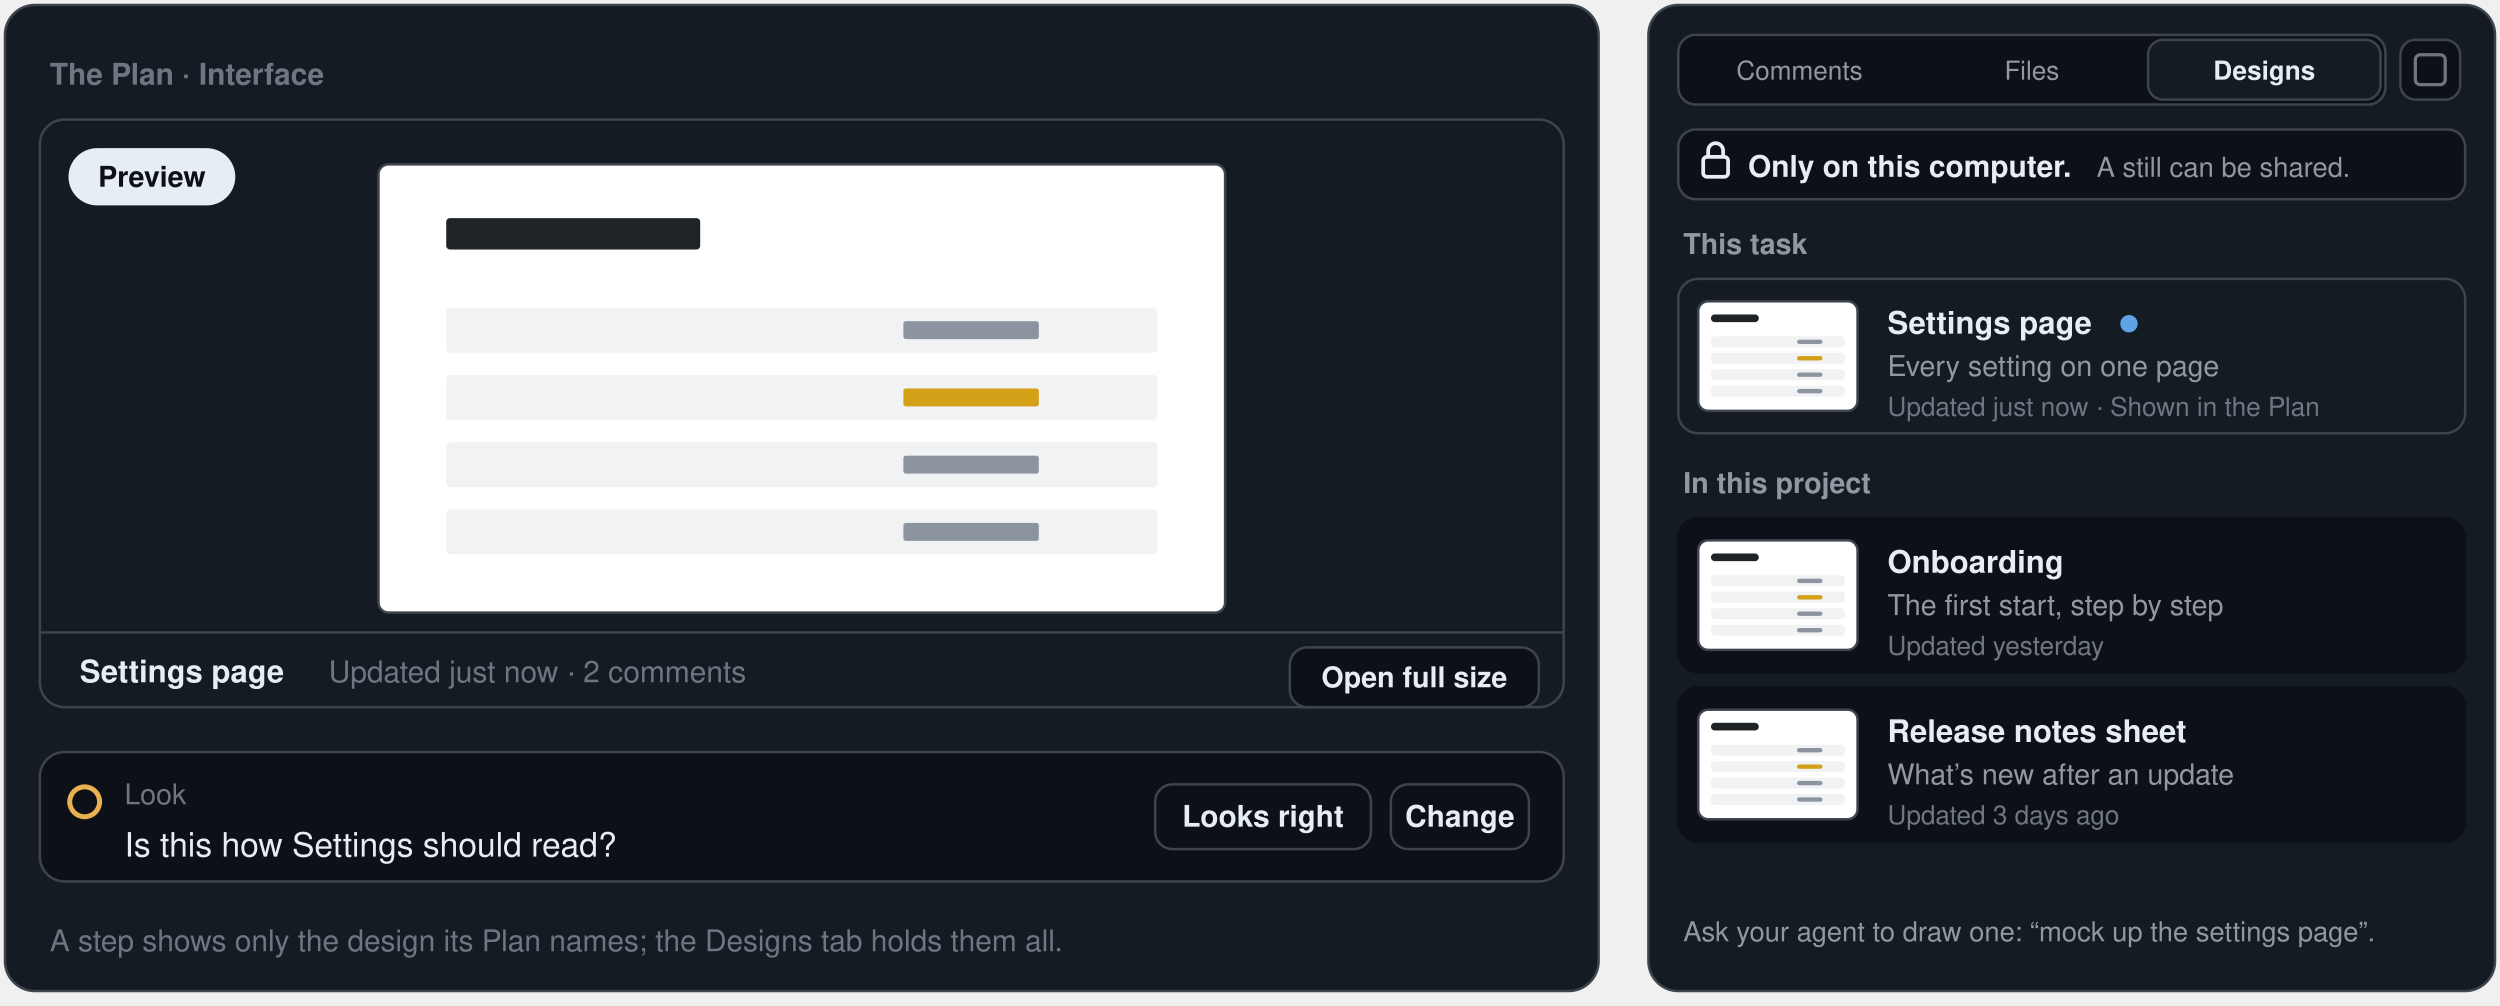
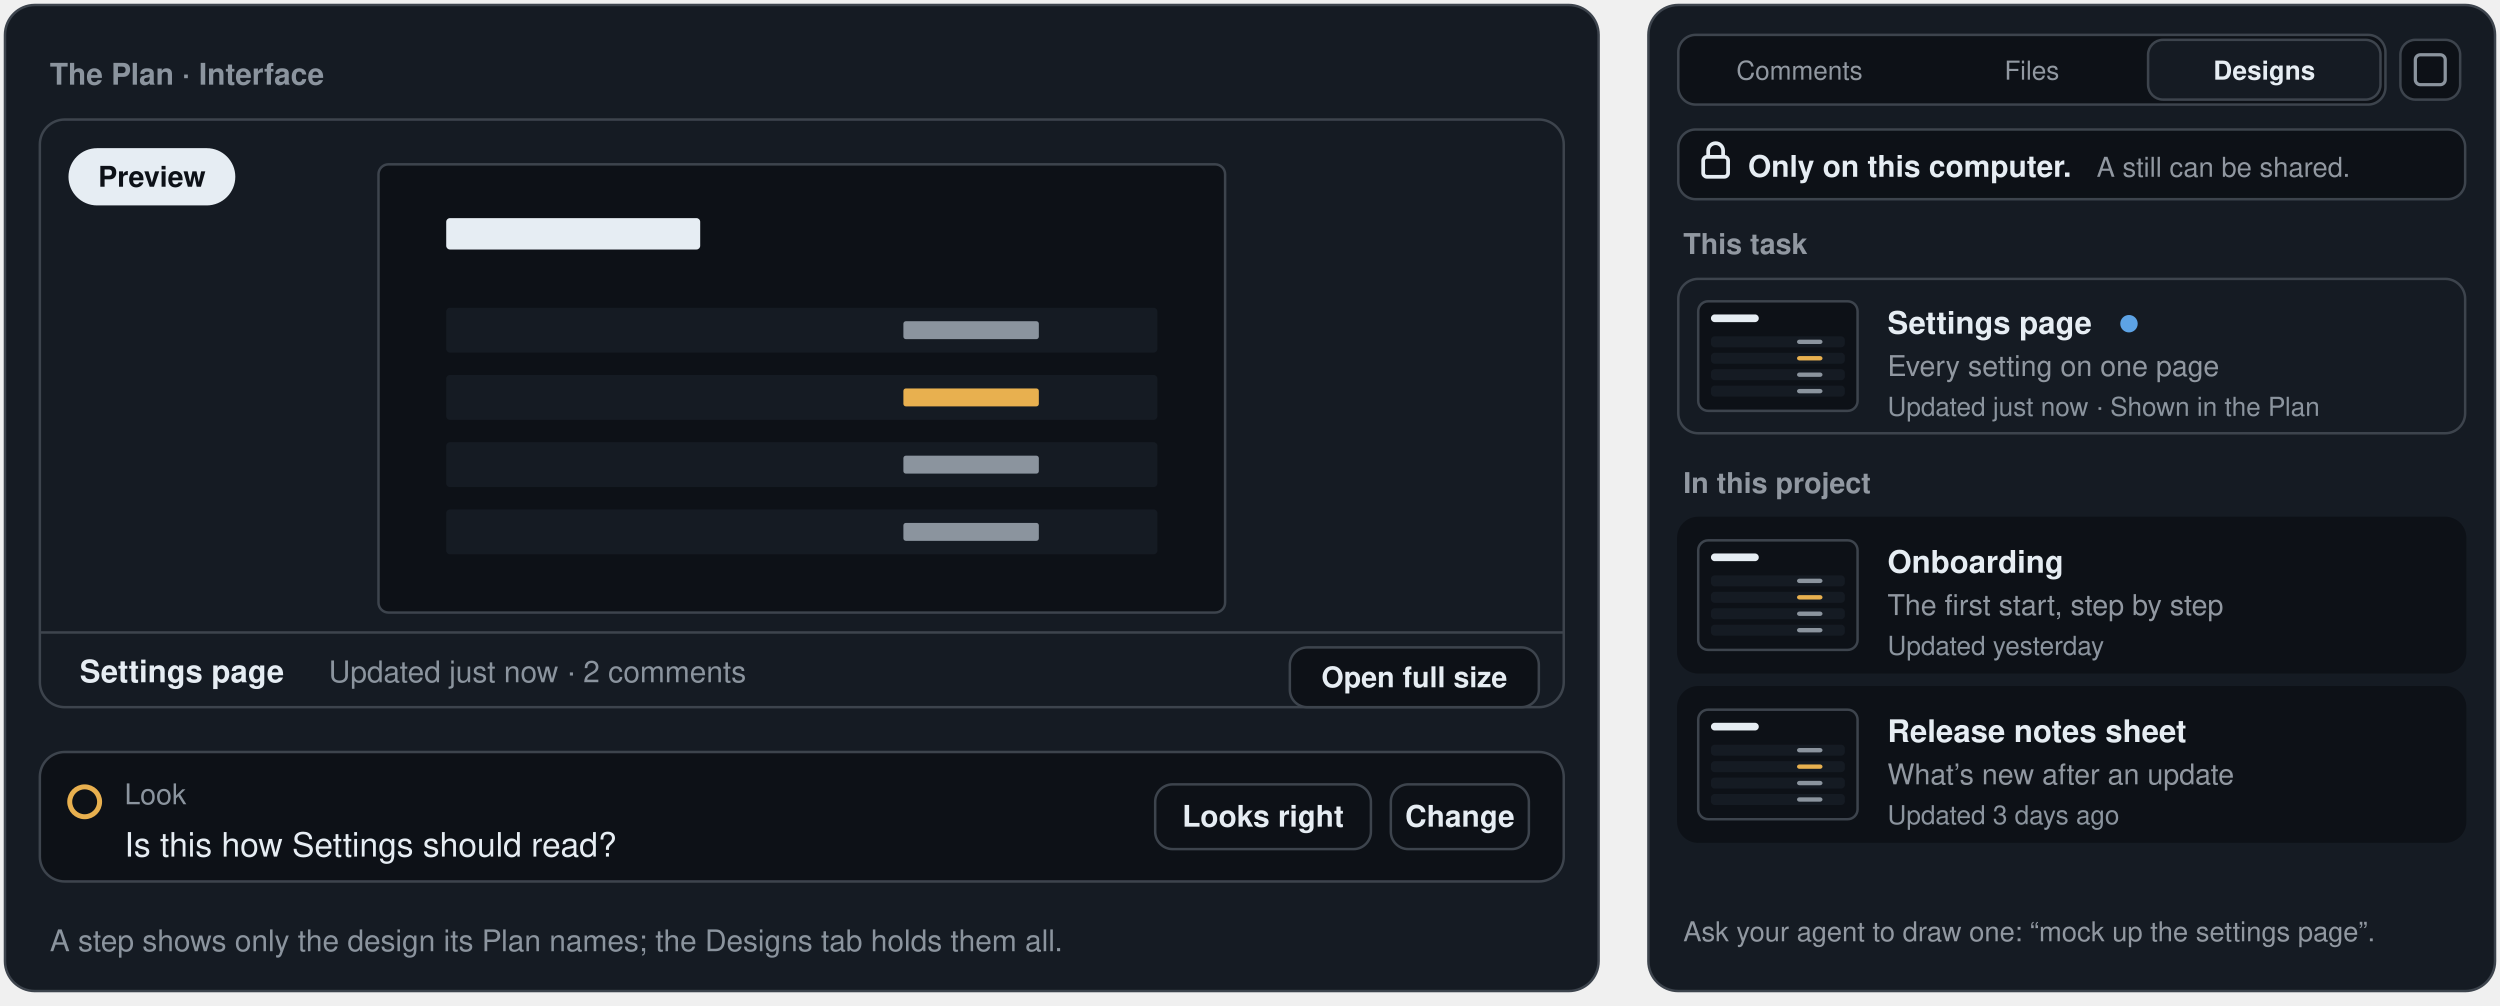
- <svg xmlns="http://www.w3.org/2000/svg" width="1004" height="404" viewBox="-2 -2 1004 404" role="img" aria-label="A step shows the design its Plan names as a preview with Open full size and its question; the Designs tab of the right sidebar lists this task’s designs and the project’s, each with what it is for, when it was updated and a dot until you have looked; designs are only on this computer and never shared">
+ <svg xmlns="http://www.w3.org/2000/svg" style="background:#0d1117" width="1004" height="404" viewBox="-2 -2 1004 404" role="img" aria-label="A step shows the design its Plan names as a preview with Open full size and its question; the Designs tab of the right sidebar lists this task’s designs and the project’s, each with what it is for, when it was updated and a dot until you have looked; designs are only on this computer and never shared">
  <rect x="0" y="0" width="640" height="396" rx="12" fill="#151b23" stroke="#3d444d" stroke-width="1" />
-   <text x="18" y="32" font-family="-apple-system, BlinkMacSystemFont, 'Segoe UI', 'Helvetica Neue', Helvetica, Arial, sans-serif" font-size="12" font-weight="600" fill="#6e7681" text-anchor="start">The Plan · Interface</text>
+   <text x="18" y="32" font-family="-apple-system, BlinkMacSystemFont, 'Segoe UI', 'Helvetica Neue', Helvetica, Arial, sans-serif" font-size="12" font-weight="600" fill="#8b949e" text-anchor="start">The Plan · Interface</text>
  <rect x="14" y="46" width="612" height="236" rx="10" fill="#151b23" stroke="#3d444d" />
-   <rect x="150" y="64" width="340" height="180" rx="4" fill="#ffffff" stroke="#3d444d" />
-   <rect x="177.2" y="85.6" width="102.0" height="12.6" rx="1.5" fill="#1f2328" />
-   <rect x="177.2" y="121.6" width="285.6" height="18.0" rx="1.5" fill="#f0f2f4" />
-   <rect x="360.8" y="127.0" width="54.4" height="7.2" rx="1" fill="#8c959f" />
-   <rect x="177.2" y="148.6" width="285.6" height="18.0" rx="1.5" fill="#f0f2f4" />
-   <rect x="360.8" y="154.0" width="54.4" height="7.2" rx="1" fill="#d4a017" />
-   <rect x="177.2" y="175.6" width="285.6" height="18.0" rx="1.5" fill="#f0f2f4" />
-   <rect x="360.8" y="181.0" width="54.4" height="7.2" rx="1" fill="#8c959f" />
-   <rect x="177.2" y="202.6" width="285.6" height="18.0" rx="1.5" fill="#f0f2f4" />
-   <rect x="360.8" y="208.0" width="54.4" height="7.2" rx="1" fill="#8c959f" />
+   <rect x="150" y="64" width="340" height="180" rx="4" fill="#0d1117" stroke="#3d444d" />
+   <rect x="177.2" y="85.6" width="102.0" height="12.6" rx="1.5" fill="#e6edf3" />
+   <rect x="177.2" y="121.6" width="285.6" height="18.0" rx="1.5" fill="#151b23" />
+   <rect x="360.8" y="127.0" width="54.4" height="7.2" rx="1" fill="#8b949e" />
+   <rect x="177.2" y="148.6" width="285.6" height="18.0" rx="1.5" fill="#151b23" />
+   <rect x="360.8" y="154.0" width="54.4" height="7.2" rx="1" fill="#e8b04f" />
+   <rect x="177.2" y="175.6" width="285.6" height="18.0" rx="1.5" fill="#151b23" />
+   <rect x="360.8" y="181.0" width="54.4" height="7.2" rx="1" fill="#8b949e" />
+   <rect x="177.2" y="202.6" width="285.6" height="18.0" rx="1.5" fill="#151b23" />
+   <rect x="360.8" y="208.0" width="54.4" height="7.2" rx="1" fill="#8b949e" />
  <rect x="26" y="58" width="66" height="22" rx="11" fill="#e6edf3" stroke="#e6edf3" />
  <text x="59.0" y="73" font-family="-apple-system, BlinkMacSystemFont, 'Segoe UI', 'Helvetica Neue', Helvetica, Arial, sans-serif" font-size="11.5" font-weight="600" fill="#0d1117" text-anchor="middle">Preview</text>
  <line x1="14" y1="252" x2="626" y2="252" stroke="#3d444d" />
  <text x="30" y="272" font-family="-apple-system, BlinkMacSystemFont, 'Segoe UI', 'Helvetica Neue', Helvetica, Arial, sans-serif" font-size="12.5" font-weight="600" fill="#e6edf3" text-anchor="start">Settings page</text>
-   <text x="130" y="272" font-family="-apple-system, BlinkMacSystemFont, 'Segoe UI', 'Helvetica Neue', Helvetica, Arial, sans-serif" font-size="12" font-weight="400" fill="#6e7681" text-anchor="start">Updated just now · 2 comments</text>
+   <text x="130" y="272" font-family="-apple-system, BlinkMacSystemFont, 'Segoe UI', 'Helvetica Neue', Helvetica, Arial, sans-serif" font-size="12" font-weight="400" fill="#8b949e" text-anchor="start">Updated just now · 2 comments</text>
  <rect x="516" y="258" width="100" height="24" rx="7" fill="#0d1117" stroke="#3d444d" />
  <text x="566.0" y="274.0" font-family="-apple-system, BlinkMacSystemFont, 'Segoe UI', 'Helvetica Neue', Helvetica, Arial, sans-serif" font-size="11.5" font-weight="600" fill="#e6edf3" text-anchor="middle">Open full size</text>
  <rect x="14" y="300" width="612" height="52" rx="10" fill="#0d1117" stroke="#3d444d" />
  <circle cx="32" cy="320" r="6" fill="none" stroke="#e8b04f" stroke-width="2" />
-   <text x="48" y="321" font-family="-apple-system, BlinkMacSystemFont, 'Segoe UI', 'Helvetica Neue', Helvetica, Arial, sans-serif" font-size="11.5" font-weight="500" fill="#6e7681" text-anchor="start">Look</text>
+   <text x="48" y="321" font-family="-apple-system, BlinkMacSystemFont, 'Segoe UI', 'Helvetica Neue', Helvetica, Arial, sans-serif" font-size="11.5" font-weight="500" fill="#8b949e" text-anchor="start">Look</text>
  <text x="48" y="342" font-family="-apple-system, BlinkMacSystemFont, 'Segoe UI', 'Helvetica Neue', Helvetica, Arial, sans-serif" font-size="13.5" font-weight="500" fill="#e6edf3" text-anchor="start">Is this how Settings should read?</text>
  <rect x="556.56" y="313.0" width="55.44" height="26" rx="7" fill="#0d1117" stroke="#3d444d" />
  <text x="584.28" y="330.0" font-family="-apple-system, BlinkMacSystemFont, 'Segoe UI', 'Helvetica Neue', Helvetica, Arial, sans-serif" font-size="12" font-weight="600" fill="#e6edf3" text-anchor="middle">Change</text>
  <rect x="461.92" y="313.0" width="86.64" height="26" rx="7" fill="#0d1117" stroke="#3d444d" />
  <text x="505.24" y="330.0" font-family="-apple-system, BlinkMacSystemFont, 'Segoe UI', 'Helvetica Neue', Helvetica, Arial, sans-serif" font-size="12" font-weight="600" fill="#e6edf3" text-anchor="middle">Looks right</text>
-   <text x="18" y="380" font-family="-apple-system, BlinkMacSystemFont, 'Segoe UI', 'Helvetica Neue', Helvetica, Arial, sans-serif" font-size="12" font-weight="500" fill="#6e7681" text-anchor="start">A step shows only the design its Plan names; the Designs tab holds them all.</text>
+   <text x="18" y="380" font-family="-apple-system, BlinkMacSystemFont, 'Segoe UI', 'Helvetica Neue', Helvetica, Arial, sans-serif" font-size="12" font-weight="500" fill="#8b949e" text-anchor="start">A step shows only the design its Plan names; the Designs tab holds them all.</text>
  <rect x="660" y="0" width="340" height="396" rx="12" fill="#151b23" stroke="#3d444d" stroke-width="1" />
  <rect x="672" y="12" width="284" height="28" rx="7" fill="#0d1117" stroke="#3d444d" />
  <text x="720.667" y="30" font-family="-apple-system, BlinkMacSystemFont, 'Segoe UI', 'Helvetica Neue', Helvetica, Arial, sans-serif" font-size="10.5" font-weight="500" fill="#9198a1" text-anchor="middle">Comments</text>
  <text x="814.0" y="30" font-family="-apple-system, BlinkMacSystemFont, 'Segoe UI', 'Helvetica Neue', Helvetica, Arial, sans-serif" font-size="10.5" font-weight="500" fill="#9198a1" text-anchor="middle">Files</text>
  <rect x="860.667" y="14" width="93.333" height="24" rx="6" fill="#151b23" stroke="#3d444d" />
  <text x="907.333" y="30" font-family="-apple-system, BlinkMacSystemFont, 'Segoe UI', 'Helvetica Neue', Helvetica, Arial, sans-serif" font-size="10.5" font-weight="600" fill="#e6edf3" text-anchor="middle">Designs</text>
  <rect x="962" y="14" width="24" height="24" rx="6" fill="#0d1117" stroke="#3d444d" />
-   <rect x="968" y="20" width="12" height="12" rx="2" fill="none" stroke="#6e7681" stroke-width="1.3" />
+   <rect x="968" y="20" width="12" height="12" rx="2" fill="none" stroke="#8b949e" stroke-width="1.3" />
  <rect x="672" y="50" width="316" height="28" rx="7" fill="#0d1117" stroke="#3d444d" />
  <rect x="682" y="61" width="10" height="8" rx="1.5" fill="none" stroke="#e6edf3" stroke-width="1.5" />
  <path d="M684 61 v-2.5 a3 3 0 0 1 6 0 v2.5" fill="none" stroke="#e6edf3" stroke-width="1.5" />
  <text x="700" y="69" font-family="-apple-system, BlinkMacSystemFont, 'Segoe UI', 'Helvetica Neue', Helvetica, Arial, sans-serif" font-size="12" font-weight="600" fill="#e6edf3" text-anchor="start">Only on this computer.</text>
  <text x="840" y="69" font-family="-apple-system, BlinkMacSystemFont, 'Segoe UI', 'Helvetica Neue', Helvetica, Arial, sans-serif" font-size="11" font-weight="400" fill="#9198a1" text-anchor="start">A still can be shared.</text>
  <text x="674" y="100" font-family="-apple-system, BlinkMacSystemFont, 'Segoe UI', 'Helvetica Neue', Helvetica, Arial, sans-serif" font-size="11.5" font-weight="600" fill="#9198a1" text-anchor="start">This task</text>
  <rect x="672" y="110" width="316" height="62" rx="8" fill="#151b23" stroke="#3d444d" />
-   <rect x="680" y="119" width="64" height="44" rx="4" fill="#ffffff" stroke="#3d444d" />
-   <rect x="685.12" y="124.28" width="19.2" height="3.08" rx="1.5" fill="#1f2328" />
-   <rect x="685.12" y="133.08" width="53.76" height="4.4" rx="1.5" fill="#f0f2f4" />
-   <rect x="719.68" y="134.4" width="10.24" height="1.76" rx="1" fill="#8c959f" />
-   <rect x="685.12" y="139.68" width="53.76" height="4.4" rx="1.5" fill="#f0f2f4" />
-   <rect x="719.68" y="141.0" width="10.24" height="1.76" rx="1" fill="#d4a017" />
-   <rect x="685.12" y="146.28" width="53.76" height="4.4" rx="1.5" fill="#f0f2f4" />
-   <rect x="719.68" y="147.6" width="10.24" height="1.76" rx="1" fill="#8c959f" />
-   <rect x="685.12" y="152.88" width="53.76" height="4.4" rx="1.5" fill="#f0f2f4" />
-   <rect x="719.68" y="154.2" width="10.24" height="1.76" rx="1" fill="#8c959f" />
+   <rect x="680" y="119" width="64" height="44" rx="4" fill="#0d1117" stroke="#3d444d" />
+   <rect x="685.12" y="124.28" width="19.2" height="3.08" rx="1.5" fill="#e6edf3" />
+   <rect x="685.12" y="133.08" width="53.76" height="4.4" rx="1.5" fill="#151b23" />
+   <rect x="719.68" y="134.4" width="10.24" height="1.76" rx="1" fill="#8b949e" />
+   <rect x="685.12" y="139.68" width="53.76" height="4.4" rx="1.5" fill="#151b23" />
+   <rect x="719.68" y="141.0" width="10.24" height="1.76" rx="1" fill="#e8b04f" />
+   <rect x="685.12" y="146.28" width="53.76" height="4.4" rx="1.5" fill="#151b23" />
+   <rect x="719.68" y="147.6" width="10.24" height="1.76" rx="1" fill="#8b949e" />
+   <rect x="685.12" y="152.88" width="53.76" height="4.4" rx="1.5" fill="#151b23" />
+   <rect x="719.68" y="154.2" width="10.24" height="1.76" rx="1" fill="#8b949e" />
  <text x="756" y="132" font-family="-apple-system, BlinkMacSystemFont, 'Segoe UI', 'Helvetica Neue', Helvetica, Arial, sans-serif" font-size="12.5" font-weight="650" fill="#e6edf3" text-anchor="start">Settings page</text>
  <circle cx="853" cy="128" r="3.5" fill="#5da3e5" />
  <text x="756" y="149" font-family="-apple-system, BlinkMacSystemFont, 'Segoe UI', 'Helvetica Neue', Helvetica, Arial, sans-serif" font-size="11.5" font-weight="400" fill="#9198a1" text-anchor="start">Every setting on one page</text>
-   <text x="756" y="165" font-family="-apple-system, BlinkMacSystemFont, 'Segoe UI', 'Helvetica Neue', Helvetica, Arial, sans-serif" font-size="10.5" font-weight="400" fill="#6e7681" text-anchor="start">Updated just now · Shown in the Plan</text>
+   <text x="756" y="165" font-family="-apple-system, BlinkMacSystemFont, 'Segoe UI', 'Helvetica Neue', Helvetica, Arial, sans-serif" font-size="10.5" font-weight="400" fill="#8b949e" text-anchor="start">Updated just now · Shown in the Plan</text>
  <text x="674" y="196" font-family="-apple-system, BlinkMacSystemFont, 'Segoe UI', 'Helvetica Neue', Helvetica, Arial, sans-serif" font-size="11.5" font-weight="600" fill="#9198a1" text-anchor="start">In this project</text>
  <rect x="672" y="206" width="316" height="62" rx="8" fill="#0d1117" stroke="#0d1117" />
-   <rect x="680" y="215" width="64" height="44" rx="4" fill="#ffffff" stroke="#3d444d" />
-   <rect x="685.12" y="220.28" width="19.2" height="3.08" rx="1.5" fill="#1f2328" />
-   <rect x="685.12" y="229.08" width="53.76" height="4.4" rx="1.5" fill="#f0f2f4" />
-   <rect x="719.68" y="230.4" width="10.24" height="1.76" rx="1" fill="#8c959f" />
-   <rect x="685.12" y="235.68" width="53.76" height="4.4" rx="1.5" fill="#f0f2f4" />
-   <rect x="719.68" y="237.0" width="10.24" height="1.76" rx="1" fill="#d4a017" />
-   <rect x="685.12" y="242.28" width="53.76" height="4.4" rx="1.5" fill="#f0f2f4" />
-   <rect x="719.68" y="243.6" width="10.24" height="1.76" rx="1" fill="#8c959f" />
-   <rect x="685.12" y="248.88" width="53.76" height="4.4" rx="1.5" fill="#f0f2f4" />
-   <rect x="719.68" y="250.2" width="10.24" height="1.76" rx="1" fill="#8c959f" />
+   <rect x="680" y="215" width="64" height="44" rx="4" fill="#0d1117" stroke="#3d444d" />
+   <rect x="685.12" y="220.28" width="19.2" height="3.08" rx="1.5" fill="#e6edf3" />
+   <rect x="685.12" y="229.08" width="53.76" height="4.4" rx="1.5" fill="#151b23" />
+   <rect x="719.68" y="230.4" width="10.24" height="1.76" rx="1" fill="#8b949e" />
+   <rect x="685.12" y="235.68" width="53.76" height="4.4" rx="1.5" fill="#151b23" />
+   <rect x="719.68" y="237.0" width="10.24" height="1.76" rx="1" fill="#e8b04f" />
+   <rect x="685.12" y="242.28" width="53.76" height="4.4" rx="1.5" fill="#151b23" />
+   <rect x="719.68" y="243.6" width="10.24" height="1.76" rx="1" fill="#8b949e" />
+   <rect x="685.12" y="248.88" width="53.76" height="4.4" rx="1.5" fill="#151b23" />
+   <rect x="719.68" y="250.2" width="10.24" height="1.76" rx="1" fill="#8b949e" />
  <text x="756" y="228" font-family="-apple-system, BlinkMacSystemFont, 'Segoe UI', 'Helvetica Neue', Helvetica, Arial, sans-serif" font-size="12.5" font-weight="650" fill="#e6edf3" text-anchor="start">Onboarding</text>
  <text x="756" y="245" font-family="-apple-system, BlinkMacSystemFont, 'Segoe UI', 'Helvetica Neue', Helvetica, Arial, sans-serif" font-size="11.5" font-weight="400" fill="#9198a1" text-anchor="start">The first start, step by step</text>
-   <text x="756" y="261" font-family="-apple-system, BlinkMacSystemFont, 'Segoe UI', 'Helvetica Neue', Helvetica, Arial, sans-serif" font-size="10.5" font-weight="400" fill="#6e7681" text-anchor="start">Updated yesterday</text>
+   <text x="756" y="261" font-family="-apple-system, BlinkMacSystemFont, 'Segoe UI', 'Helvetica Neue', Helvetica, Arial, sans-serif" font-size="10.5" font-weight="400" fill="#8b949e" text-anchor="start">Updated yesterday</text>
  <rect x="672" y="274" width="316" height="62" rx="8" fill="#0d1117" stroke="#0d1117" />
-   <rect x="680" y="283" width="64" height="44" rx="4" fill="#ffffff" stroke="#3d444d" />
-   <rect x="685.12" y="288.28" width="19.2" height="3.08" rx="1.5" fill="#1f2328" />
-   <rect x="685.12" y="297.08" width="53.76" height="4.4" rx="1.5" fill="#f0f2f4" />
-   <rect x="719.68" y="298.4" width="10.24" height="1.76" rx="1" fill="#8c959f" />
-   <rect x="685.12" y="303.68" width="53.76" height="4.4" rx="1.5" fill="#f0f2f4" />
-   <rect x="719.68" y="305.0" width="10.24" height="1.76" rx="1" fill="#d4a017" />
-   <rect x="685.12" y="310.28" width="53.76" height="4.4" rx="1.5" fill="#f0f2f4" />
-   <rect x="719.68" y="311.6" width="10.24" height="1.76" rx="1" fill="#8c959f" />
-   <rect x="685.12" y="316.88" width="53.76" height="4.4" rx="1.5" fill="#f0f2f4" />
-   <rect x="719.68" y="318.2" width="10.24" height="1.76" rx="1" fill="#8c959f" />
+   <rect x="680" y="283" width="64" height="44" rx="4" fill="#0d1117" stroke="#3d444d" />
+   <rect x="685.12" y="288.28" width="19.2" height="3.08" rx="1.5" fill="#e6edf3" />
+   <rect x="685.12" y="297.08" width="53.76" height="4.4" rx="1.5" fill="#151b23" />
+   <rect x="719.68" y="298.4" width="10.24" height="1.76" rx="1" fill="#8b949e" />
+   <rect x="685.12" y="303.68" width="53.76" height="4.4" rx="1.5" fill="#151b23" />
+   <rect x="719.68" y="305.0" width="10.24" height="1.76" rx="1" fill="#e8b04f" />
+   <rect x="685.12" y="310.28" width="53.76" height="4.4" rx="1.5" fill="#151b23" />
+   <rect x="719.68" y="311.6" width="10.24" height="1.76" rx="1" fill="#8b949e" />
+   <rect x="685.12" y="316.88" width="53.76" height="4.4" rx="1.5" fill="#151b23" />
+   <rect x="719.68" y="318.2" width="10.24" height="1.76" rx="1" fill="#8b949e" />
  <text x="756" y="296" font-family="-apple-system, BlinkMacSystemFont, 'Segoe UI', 'Helvetica Neue', Helvetica, Arial, sans-serif" font-size="12.5" font-weight="650" fill="#e6edf3" text-anchor="start">Release notes sheet</text>
  <text x="756" y="313" font-family="-apple-system, BlinkMacSystemFont, 'Segoe UI', 'Helvetica Neue', Helvetica, Arial, sans-serif" font-size="11.5" font-weight="400" fill="#9198a1" text-anchor="start">What’s new after an update</text>
-   <text x="756" y="329" font-family="-apple-system, BlinkMacSystemFont, 'Segoe UI', 'Helvetica Neue', Helvetica, Arial, sans-serif" font-size="10.5" font-weight="400" fill="#6e7681" text-anchor="start">Updated 3 days ago</text>
+   <text x="756" y="329" font-family="-apple-system, BlinkMacSystemFont, 'Segoe UI', 'Helvetica Neue', Helvetica, Arial, sans-serif" font-size="10.5" font-weight="400" fill="#8b949e" text-anchor="start">Updated 3 days ago</text>
  <text x="674" y="376" font-family="-apple-system, BlinkMacSystemFont, 'Segoe UI', 'Helvetica Neue', Helvetica, Arial, sans-serif" font-size="11" font-weight="400" fill="#9198a1" text-anchor="start">Ask your agent to draw one: “mock up the settings page”.</text>
</svg>
